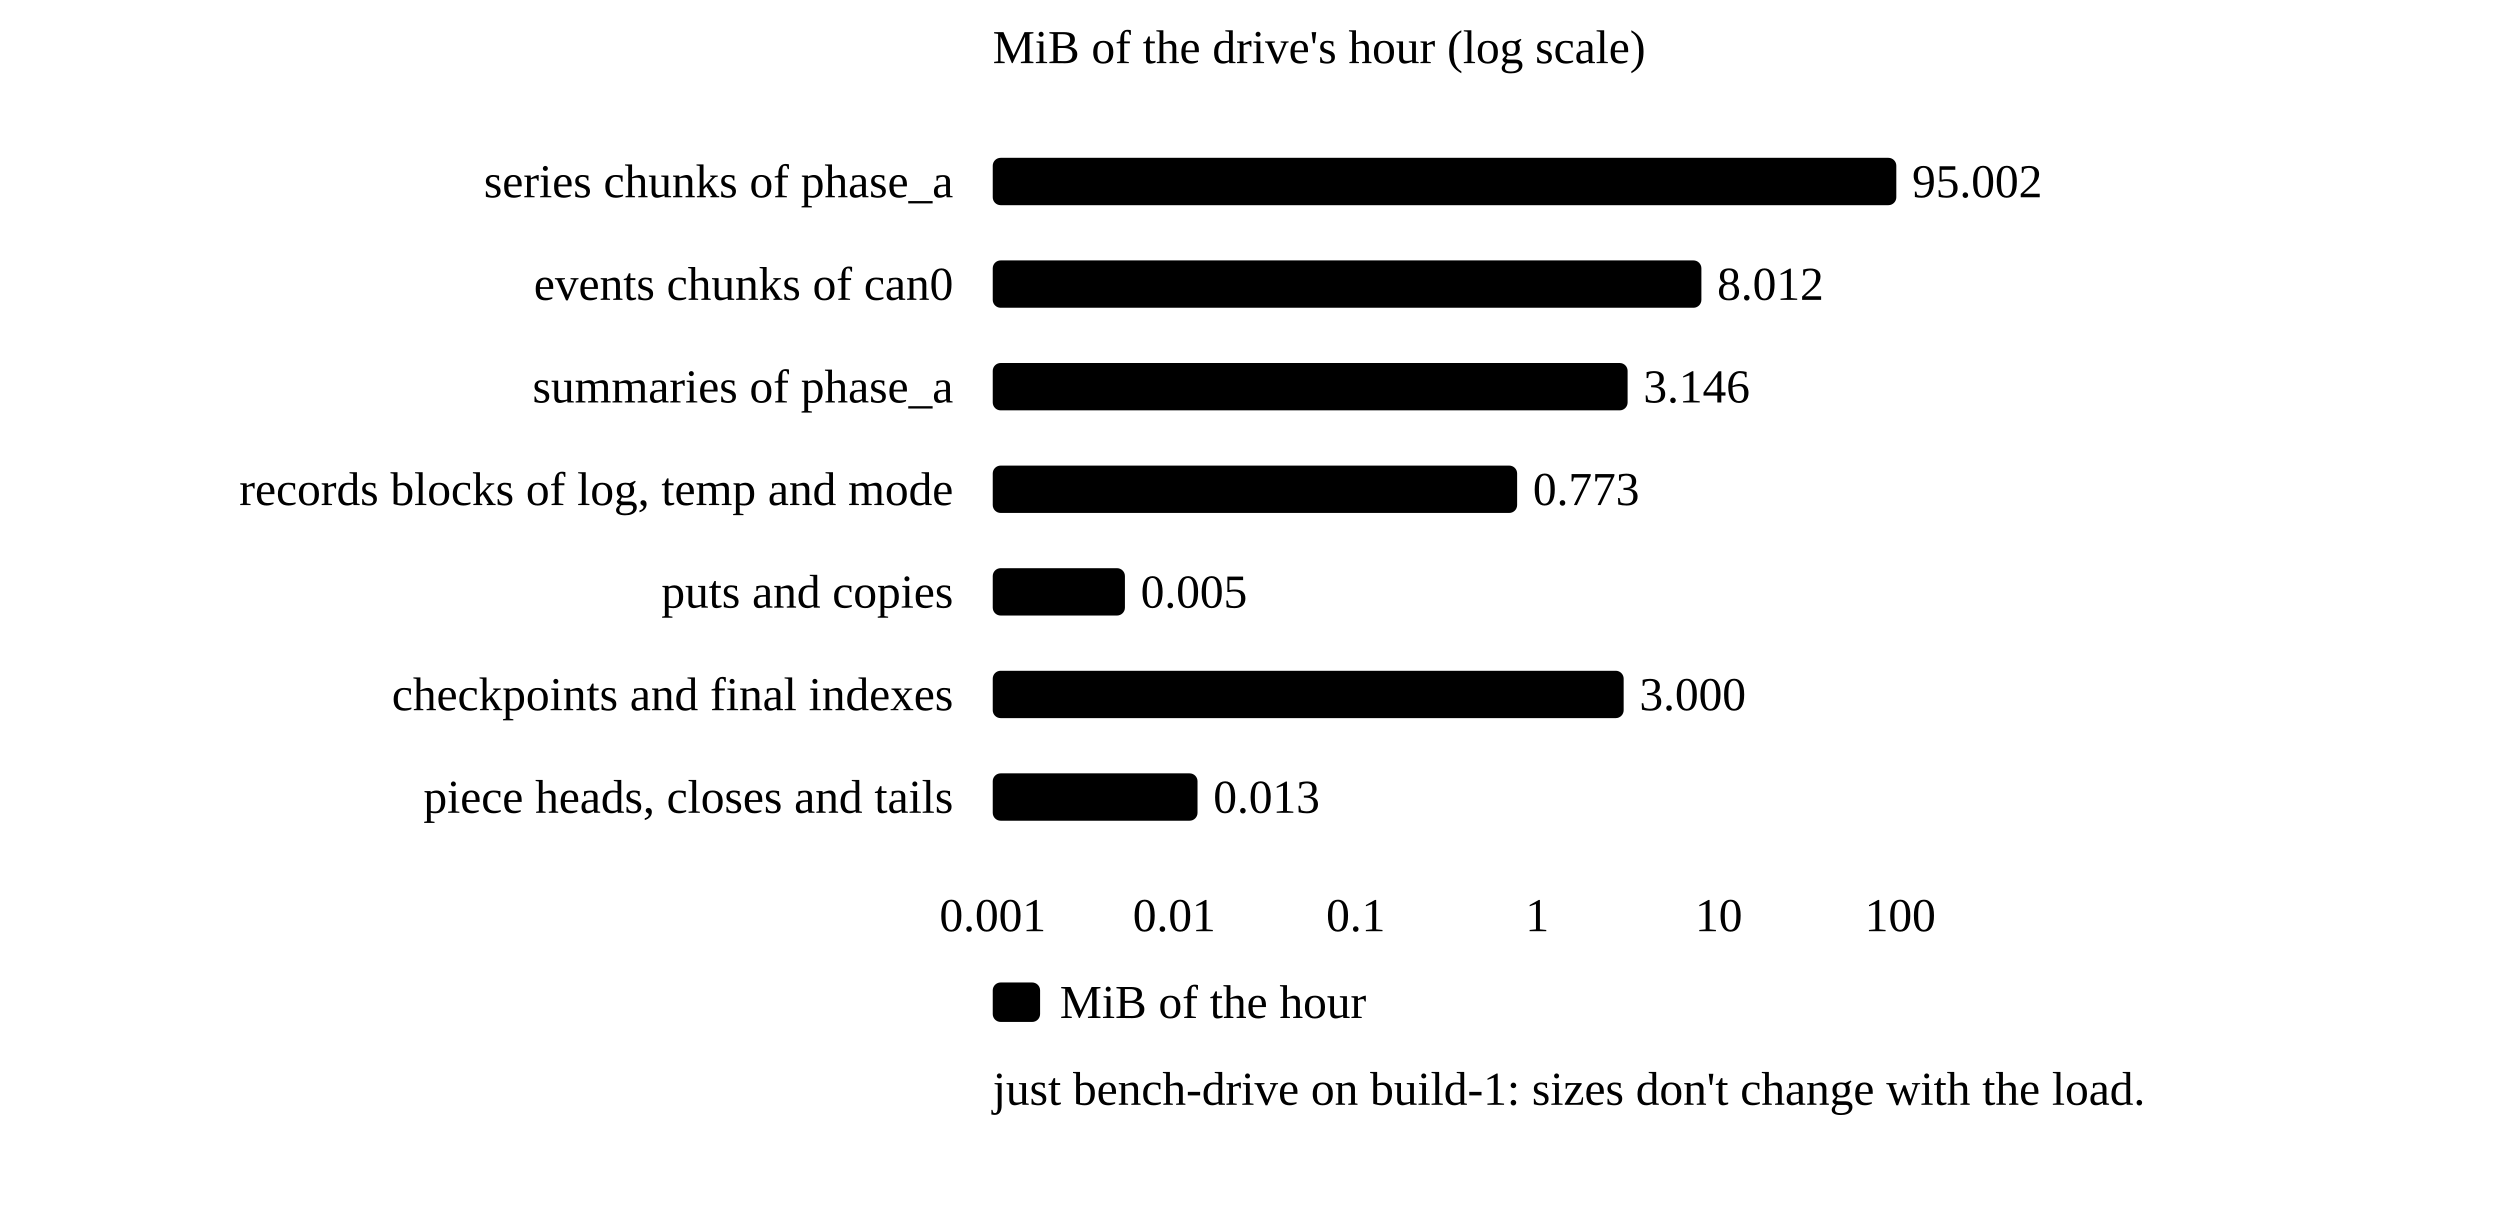
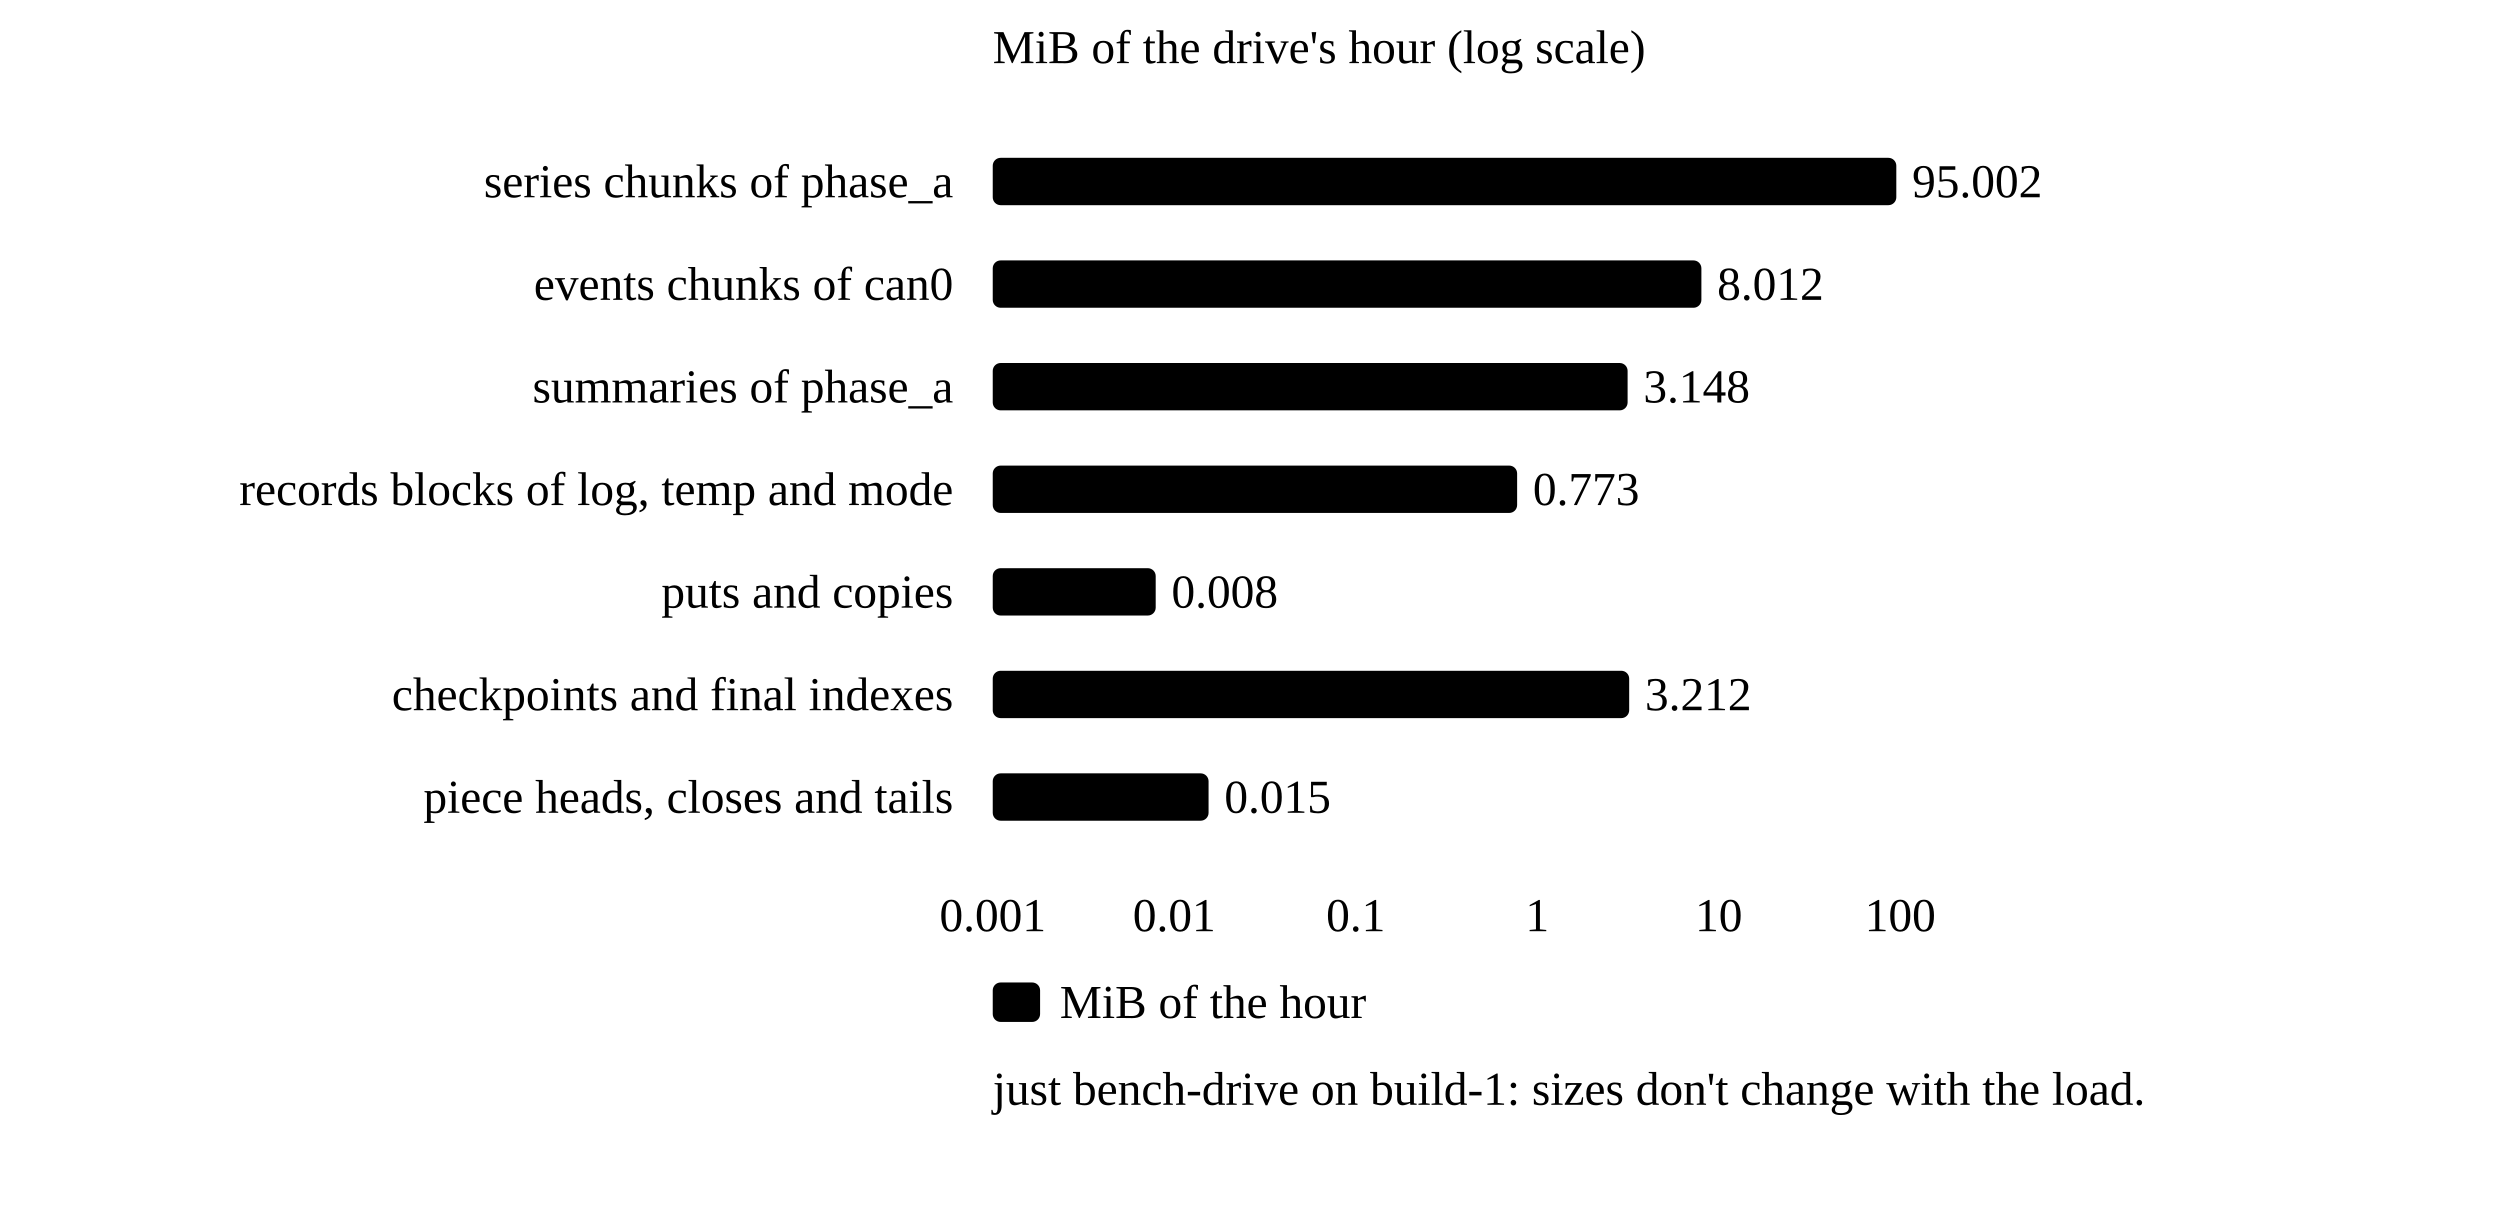
<svg xmlns="http://www.w3.org/2000/svg" class="ww-svg" viewBox="0 0 633.6 306" width="633.6" height="306" role="img" aria-label="Where the bytes of the drive's hour go, MiB by part of the recording, log scale">
  <text x="251.6" y="16.0" text-anchor="start" class="strong">MiB of the drive's hour (log scale)</text>
  <line x1="251.6" y1="34.0" x2="251.6" y2="222.0" class="thin" />
  <text x="251.6" y="236.0" text-anchor="middle" class="small soft">0.001</text>
  <line x1="297.6" y1="34.0" x2="297.6" y2="222.0" class="thin" />
  <text x="297.6" y="236.0" text-anchor="middle" class="small soft">0.01</text>
  <line x1="343.6" y1="34.0" x2="343.6" y2="222.0" class="thin" />
  <text x="343.6" y="236.0" text-anchor="middle" class="small soft">0.1</text>
  <line x1="389.6" y1="34.0" x2="389.6" y2="222.0" class="thin" />
  <text x="389.6" y="236.0" text-anchor="middle" class="small soft">1</text>
  <line x1="435.6" y1="34.0" x2="435.6" y2="222.0" class="thin" />
  <text x="435.6" y="236.0" text-anchor="middle" class="small soft">10</text>
  <line x1="481.6" y1="34.0" x2="481.6" y2="222.0" class="thin" />
  <text x="481.6" y="236.0" text-anchor="middle" class="small soft">100</text>
  <rect x="251.6" y="40.0" width="229.0" height="12.0" rx="2" class="blue" />
  <text x="484.6" y="50.0" text-anchor="start" class="small">95.002</text>
  <rect x="251.6" y="66.0" width="179.6" height="12.0" rx="2" class="blue" />
  <text x="435.2" y="76.0" text-anchor="start" class="small">8.012</text>
  <rect x="251.6" y="92.0" width="160.9" height="12.0" rx="2" class="blue" />
-   <text x="416.5" y="102.0" text-anchor="start" class="small">3.146</text>
+   <text x="416.5" y="102.0" text-anchor="start" class="small">3.148</text>
  <rect x="251.6" y="118.0" width="132.9" height="12.0" rx="2" class="blue" />
  <text x="388.5" y="128.0" text-anchor="start" class="small">0.773</text>
-   <rect x="251.6" y="144.0" width="33.5" height="12.0" rx="2" class="blue" />
-   <text x="289.1" y="154.0" text-anchor="start" class="small">0.005</text>
-   <rect x="251.6" y="170.0" width="159.9" height="12.0" rx="2" class="blue" />
-   <text x="415.5" y="180.0" text-anchor="start" class="small">3.000</text>
-   <rect x="251.6" y="196.0" width="51.9" height="12.0" rx="2" class="blue" />
-   <text x="307.5" y="206.0" text-anchor="start" class="small">0.013</text>
+   <rect x="251.6" y="144.0" width="41.3" height="12.0" rx="2" class="blue" />
+   <text x="296.9" y="154.0" text-anchor="start" class="small">0.008</text>
+   <rect x="251.6" y="170.0" width="161.3" height="12.0" rx="2" class="blue" />
+   <text x="416.9" y="180.0" text-anchor="start" class="small">3.212</text>
+   <rect x="251.6" y="196.0" width="54.7" height="12.0" rx="2" class="blue" />
+   <text x="310.3" y="206.0" text-anchor="start" class="small">0.015</text>
  <line x1="251.6" y1="34.0" x2="251.6" y2="222.0" class="line" />
  <text x="241.6" y="50.0" text-anchor="end">series chunks of phase_a</text>
  <text x="241.6" y="76.0" text-anchor="end">events chunks of can0</text>
  <text x="241.6" y="102.0" text-anchor="end">summaries of phase_a</text>
  <text x="241.6" y="128.0" text-anchor="end">records blocks of log, temp and mode</text>
  <text x="241.6" y="154.0" text-anchor="end">puts and copies</text>
  <text x="241.6" y="180.0" text-anchor="end">checkpoints and final indexes</text>
  <text x="241.6" y="206.0" text-anchor="end">piece heads, closes and tails</text>
  <rect x="251.6" y="249.0" width="12.0" height="10.0" rx="2" class="blue" />
  <text x="268.6" y="258.0" text-anchor="start" class="small">MiB of the hour</text>
  <text x="251.6" y="280.0" text-anchor="start" class="small soft">just bench-drive on build-1: sizes don't change with the load.</text>
</svg>
